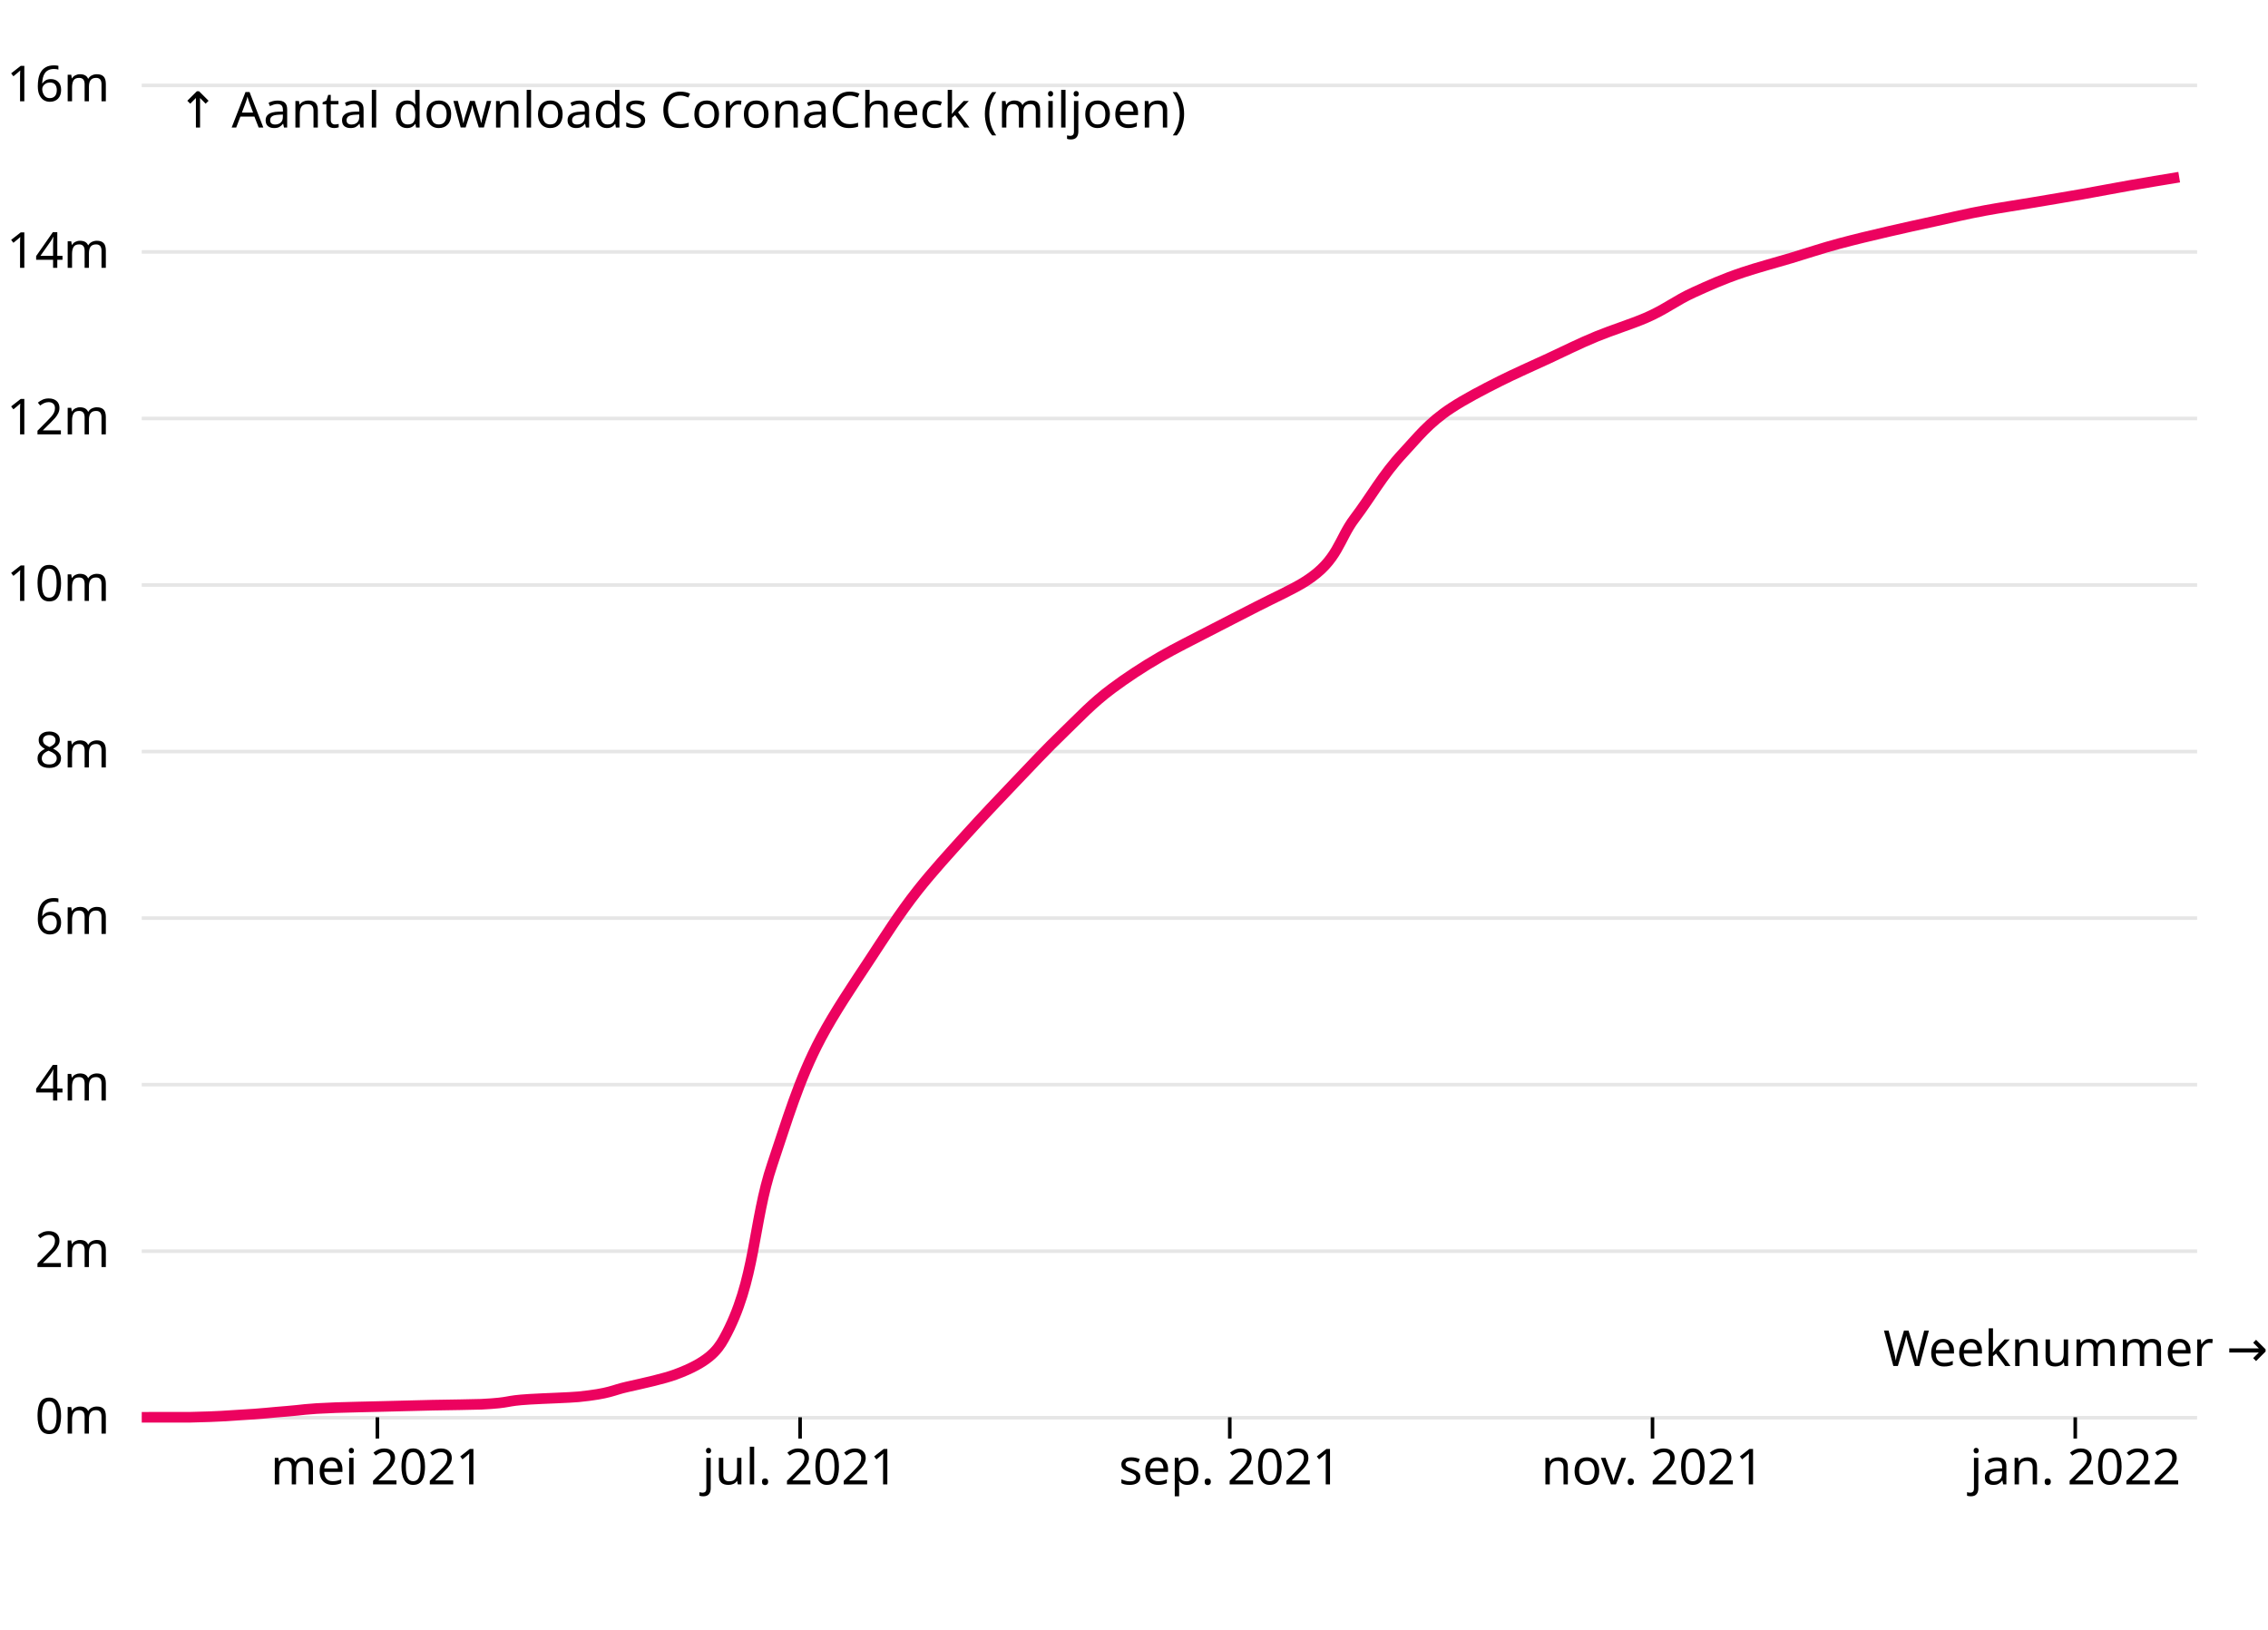
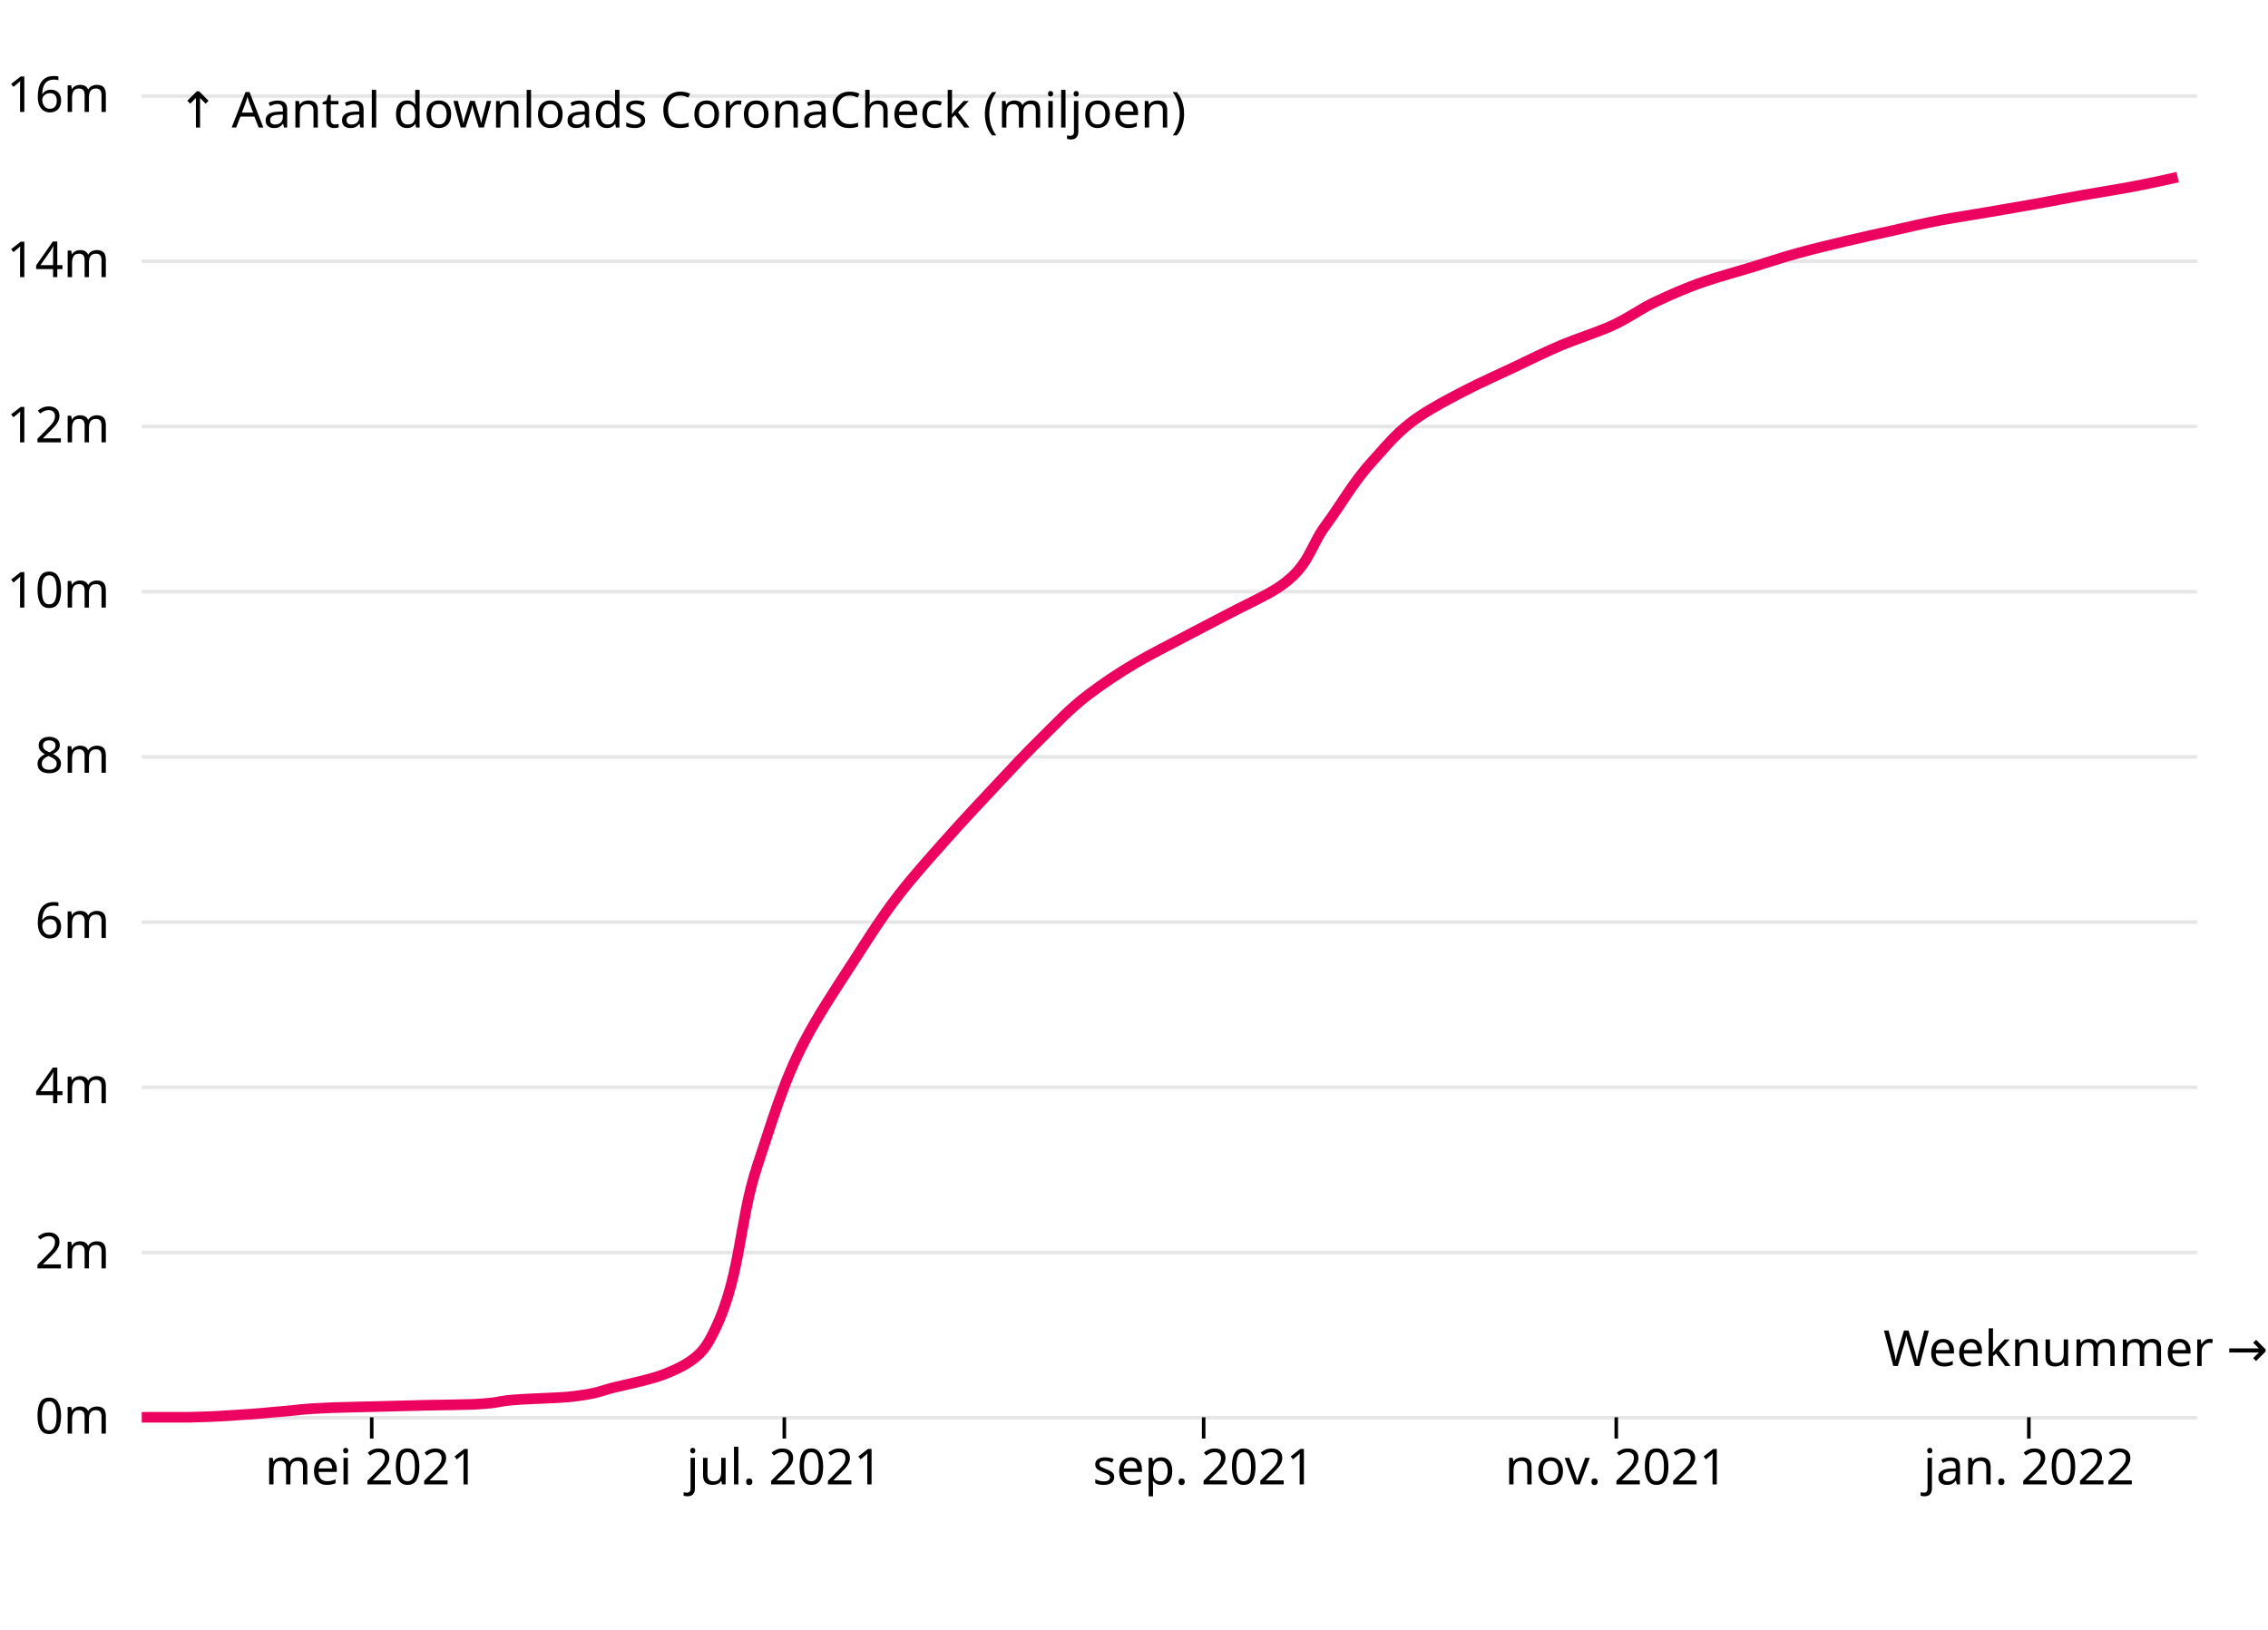
<svg xmlns="http://www.w3.org/2000/svg" class="plot" fill="currentColor" text-anchor="middle" width="640" height="460" viewBox="0 0 640 400" style="font-family: 'RO Sans', sans-serif; font-size: 14px;">
  <g transform="translate(40,0)" fill="none" text-anchor="end">
-     <g class="tick" opacity="1" transform="translate(0,370.1163)">
+     <g class="tick" opacity="1" transform="translate(0,370.1153)">
      <line stroke="currentColor" x2="0" />
      <line stroke="currentColor" x2="580" stroke-opacity="0.1" />
      <text fill="currentColor" x="-9" dy="0.32em">0m</text>
    </g>
-     <g class="tick" opacity="1" transform="translate(0,323.1151)">
+     <g class="tick" opacity="1" transform="translate(0,323.4895)">
      <line stroke="currentColor" x2="0" />
      <line stroke="currentColor" x2="580" stroke-opacity="0.1" />
      <text fill="currentColor" x="-9" dy="0.32em">2m</text>
    </g>
-     <g class="tick" opacity="1" transform="translate(0,276.114)">
+     <g class="tick" opacity="1" transform="translate(0,276.8637)">
      <line stroke="currentColor" x2="0" />
      <line stroke="currentColor" x2="580" stroke-opacity="0.1" />
      <text fill="currentColor" x="-9" dy="0.32em">4m</text>
    </g>
-     <g class="tick" opacity="1" transform="translate(0,229.1129)">
+     <g class="tick" opacity="1" transform="translate(0,230.2379)">
      <line stroke="currentColor" x2="0" />
      <line stroke="currentColor" x2="580" stroke-opacity="0.1" />
      <text fill="currentColor" x="-9" dy="0.32em">6m</text>
    </g>
-     <g class="tick" opacity="1" transform="translate(0,182.1118)">
+     <g class="tick" opacity="1" transform="translate(0,183.6121)">
      <line stroke="currentColor" x2="0" />
      <line stroke="currentColor" x2="580" stroke-opacity="0.1" />
      <text fill="currentColor" x="-9" dy="0.32em">8m</text>
    </g>
-     <g class="tick" opacity="1" transform="translate(0,135.1106)">
+     <g class="tick" opacity="1" transform="translate(0,136.9863)">
      <line stroke="currentColor" x2="0" />
      <line stroke="currentColor" x2="580" stroke-opacity="0.1" />
      <text fill="currentColor" x="-9" dy="0.32em">10m</text>
    </g>
-     <g class="tick" opacity="1" transform="translate(0,88.1095)">
+     <g class="tick" opacity="1" transform="translate(0,90.36051)">
      <line stroke="currentColor" x2="0" />
      <line stroke="currentColor" x2="580" stroke-opacity="0.1" />
      <text fill="currentColor" x="-9" dy="0.32em">12m</text>
    </g>
-     <g class="tick" opacity="1" transform="translate(0,41.10837)">
+     <g class="tick" opacity="1" transform="translate(0,43.7347)">
      <line stroke="currentColor" x2="0" />
      <line stroke="currentColor" x2="580" stroke-opacity="0.1" />
      <text fill="currentColor" x="-9" dy="0.32em">14m</text>
    </g>
-     <g class="tick" opacity="1" transform="translate(0,-5.892756)">
+     <g class="tick" opacity="1" transform="translate(0,-2.891102)">
      <line stroke="currentColor" x2="0" />
      <line stroke="currentColor" x2="580" stroke-opacity="0.1" />
      <text fill="currentColor" x="-9" dy="0.32em">16m</text>
    </g>
    <text fill="currentColor" transform="translate(10,20)" dy="-1em" text-anchor="start">↑ Aantal downloads CoronaCheck (miljoen)</text>
  </g>
  <g transform="translate(0,370)" fill="none" text-anchor="middle">
-     <g class="tick" opacity="1" transform="translate(106.4898,0)">
+     <g class="tick" opacity="1" transform="translate(104.8944,0)">
      <line stroke="currentColor" y2="6" />
      <text fill="currentColor" y="9" dy="0.71em">mei 2021</text>
    </g>
-     <g class="tick" opacity="1" transform="translate(225.7805,0)">
+     <g class="tick" opacity="1" transform="translate(221.3227,0)">
      <line stroke="currentColor" y2="6" />
      <text fill="currentColor" y="9" dy="0.71em">jul. 2021</text>
    </g>
-     <g class="tick" opacity="1" transform="translate(347.0266,0)">
+     <g class="tick" opacity="1" transform="translate(339.6595,0)">
      <line stroke="currentColor" y2="6" />
      <text fill="currentColor" y="9" dy="0.71em">sep. 2021</text>
    </g>
-     <g class="tick" opacity="1" transform="translate(466.3173,0)">
+     <g class="tick" opacity="1" transform="translate(456.0878,0)">
      <line stroke="currentColor" y2="6" />
      <text fill="currentColor" y="9" dy="0.71em">nov. 2021</text>
    </g>
-     <g class="tick" opacity="1" transform="translate(585.6079,0)">
+     <g class="tick" opacity="1" transform="translate(572.516,0)">
      <line stroke="currentColor" y2="6" />
      <text fill="currentColor" y="9" dy="0.71em">jan. 2022</text>
    </g>
    <text fill="currentColor" transform="translate(640,-10)" dy="-0.32em" text-anchor="end">Weeknummer →</text>
  </g>
  <g fill="none" stroke="#ec025f" stroke-width="3" stroke-miterlimit="1">
-     <path d="M40,370C46.749,369.996,53.498,369.991,53.689,369.987C62.815,369.781,63.522,369.574,67.378,369.368C74.071,369.009,76.372,368.651,81.067,368.293C85.512,367.954,85.63,367.615,94.756,367.275C97.885,367.159,103.866,367.043,108.445,366.926C112.993,366.811,116.674,366.696,122.135,366.58C126.2,366.494,134.156,366.408,135.824,366.322C144.95,365.852,141.765,365.381,149.513,364.911C153.311,364.68,160.931,364.449,163.202,364.219C172.328,363.292,172.747,362.365,176.891,361.438C182.122,360.268,187.4,359.098,190.58,357.928C199.706,354.57,202.405,351.213,204.269,347.855C213.395,331.413,212.368,314.97,217.958,298.528C221.987,286.678,225.345,274.827,231.647,262.976C235.545,255.646,240.507,248.316,245.336,240.986C249.683,234.389,253.807,227.791,259.025,221.193C263.174,215.948,267.971,210.702,272.714,205.457C277.122,200.582,281.745,195.708,286.404,190.833C290.878,186.151,295.22,181.469,300.093,176.787C304.412,172.636,308.194,168.486,313.782,164.335C317.812,161.342,322.294,158.348,327.471,155.354C331.636,152.945,336.532,150.537,341.16,148.128C345.661,145.785,350.317,143.443,354.849,141.1C359.443,138.725,364.849,136.35,368.538,133.976C377.664,128.101,377.766,122.226,382.227,116.351C386.902,110.196,390.153,104.041,395.916,97.887C399.905,93.627,403.066,89.368,409.605,85.108C413.476,82.587,418.273,80.066,423.294,77.545C427.531,75.418,432.379,73.291,436.984,71.164C441.507,69.074,445.566,66.985,450.673,64.895C454.868,63.179,460.351,61.462,464.362,59.745C470.027,57.32,472.695,54.895,478.051,52.47C482.15,50.614,486.207,48.758,491.74,46.902C495.785,45.545,500.89,44.188,505.429,42.831C510.017,41.46,513.989,40.088,519.118,38.717C523.304,37.598,528.001,36.479,532.807,35.359C537.17,34.343,541.824,33.328,546.496,32.312C550.96,31.341,554.901,30.371,560.185,29.4C564.309,28.642,569.363,27.885,573.874,27.127C578.492,26.352,583.154,25.577,587.563,24.801C592.303,23.968,596.484,23.134,601.253,22.301C605.641,21.534,610.291,20.767,614.942,20" />
+     <path d="M40,370C46.587,369.996,53.174,369.991,53.361,369.987C62.268,369.782,62.958,369.578,66.721,369.373C73.254,369.017,75.499,368.662,80.082,368.306C84.42,367.97,84.535,367.634,93.442,367.297C96.496,367.182,102.334,367.066,106.803,366.951C111.241,366.836,114.835,366.722,120.164,366.607C124.132,366.522,131.896,366.437,133.524,366.351C142.431,365.885,139.324,365.418,146.885,364.951C150.592,364.723,158.029,364.494,160.246,364.265C169.153,363.346,169.562,362.426,173.606,361.507C178.712,360.346,183.863,359.185,186.967,358.025C195.874,354.694,198.508,351.363,200.327,348.032C209.234,331.721,208.232,315.41,213.688,299.099C217.621,287.343,220.898,275.587,227.049,263.831C230.853,256.56,235.696,249.288,240.409,242.017C244.652,235.472,248.677,228.926,253.77,222.381C257.819,217.178,262.501,211.974,267.13,206.771C271.432,201.935,275.944,197.1,280.491,192.264C284.859,187.619,289.096,182.975,293.852,178.33C298.068,174.212,301.759,170.095,307.212,165.978C311.146,163.008,315.52,160.038,320.573,157.068C324.638,154.679,329.416,152.289,333.934,149.9C338.327,147.576,342.871,145.252,347.294,142.928C351.778,140.572,357.054,138.216,360.655,135.86C369.562,130.033,369.661,124.205,374.015,118.377C378.578,112.271,381.751,106.165,387.376,100.059C391.269,95.834,394.354,91.609,400.737,87.383C404.514,84.882,409.196,82.381,414.097,79.88C418.232,77.77,422.964,75.66,427.458,73.55C431.873,71.478,435.834,69.405,440.819,67.332C444.914,65.629,450.265,63.926,454.179,62.223C459.709,59.817,462.313,57.411,467.54,55.006C471.54,53.164,475.5,51.323,480.9,49.482C484.848,48.136,489.831,46.79,494.261,45.444C498.739,44.083,502.615,42.723,507.622,41.362C511.707,40.252,516.291,39.142,520.982,38.032C525.24,37.024,529.783,36.016,534.343,35.008C538.7,34.046,542.546,33.083,547.703,32.12C551.728,31.368,556.661,30.617,561.064,29.865C565.571,29.096,570.121,28.327,574.425,27.558C579.051,26.731,583.138,25.904,587.785,25.077C592.074,24.315,597.052,23.552,601.146,22.789C606.134,21.859,610.32,20.93,614.507,20" />
  </g>
</svg>
